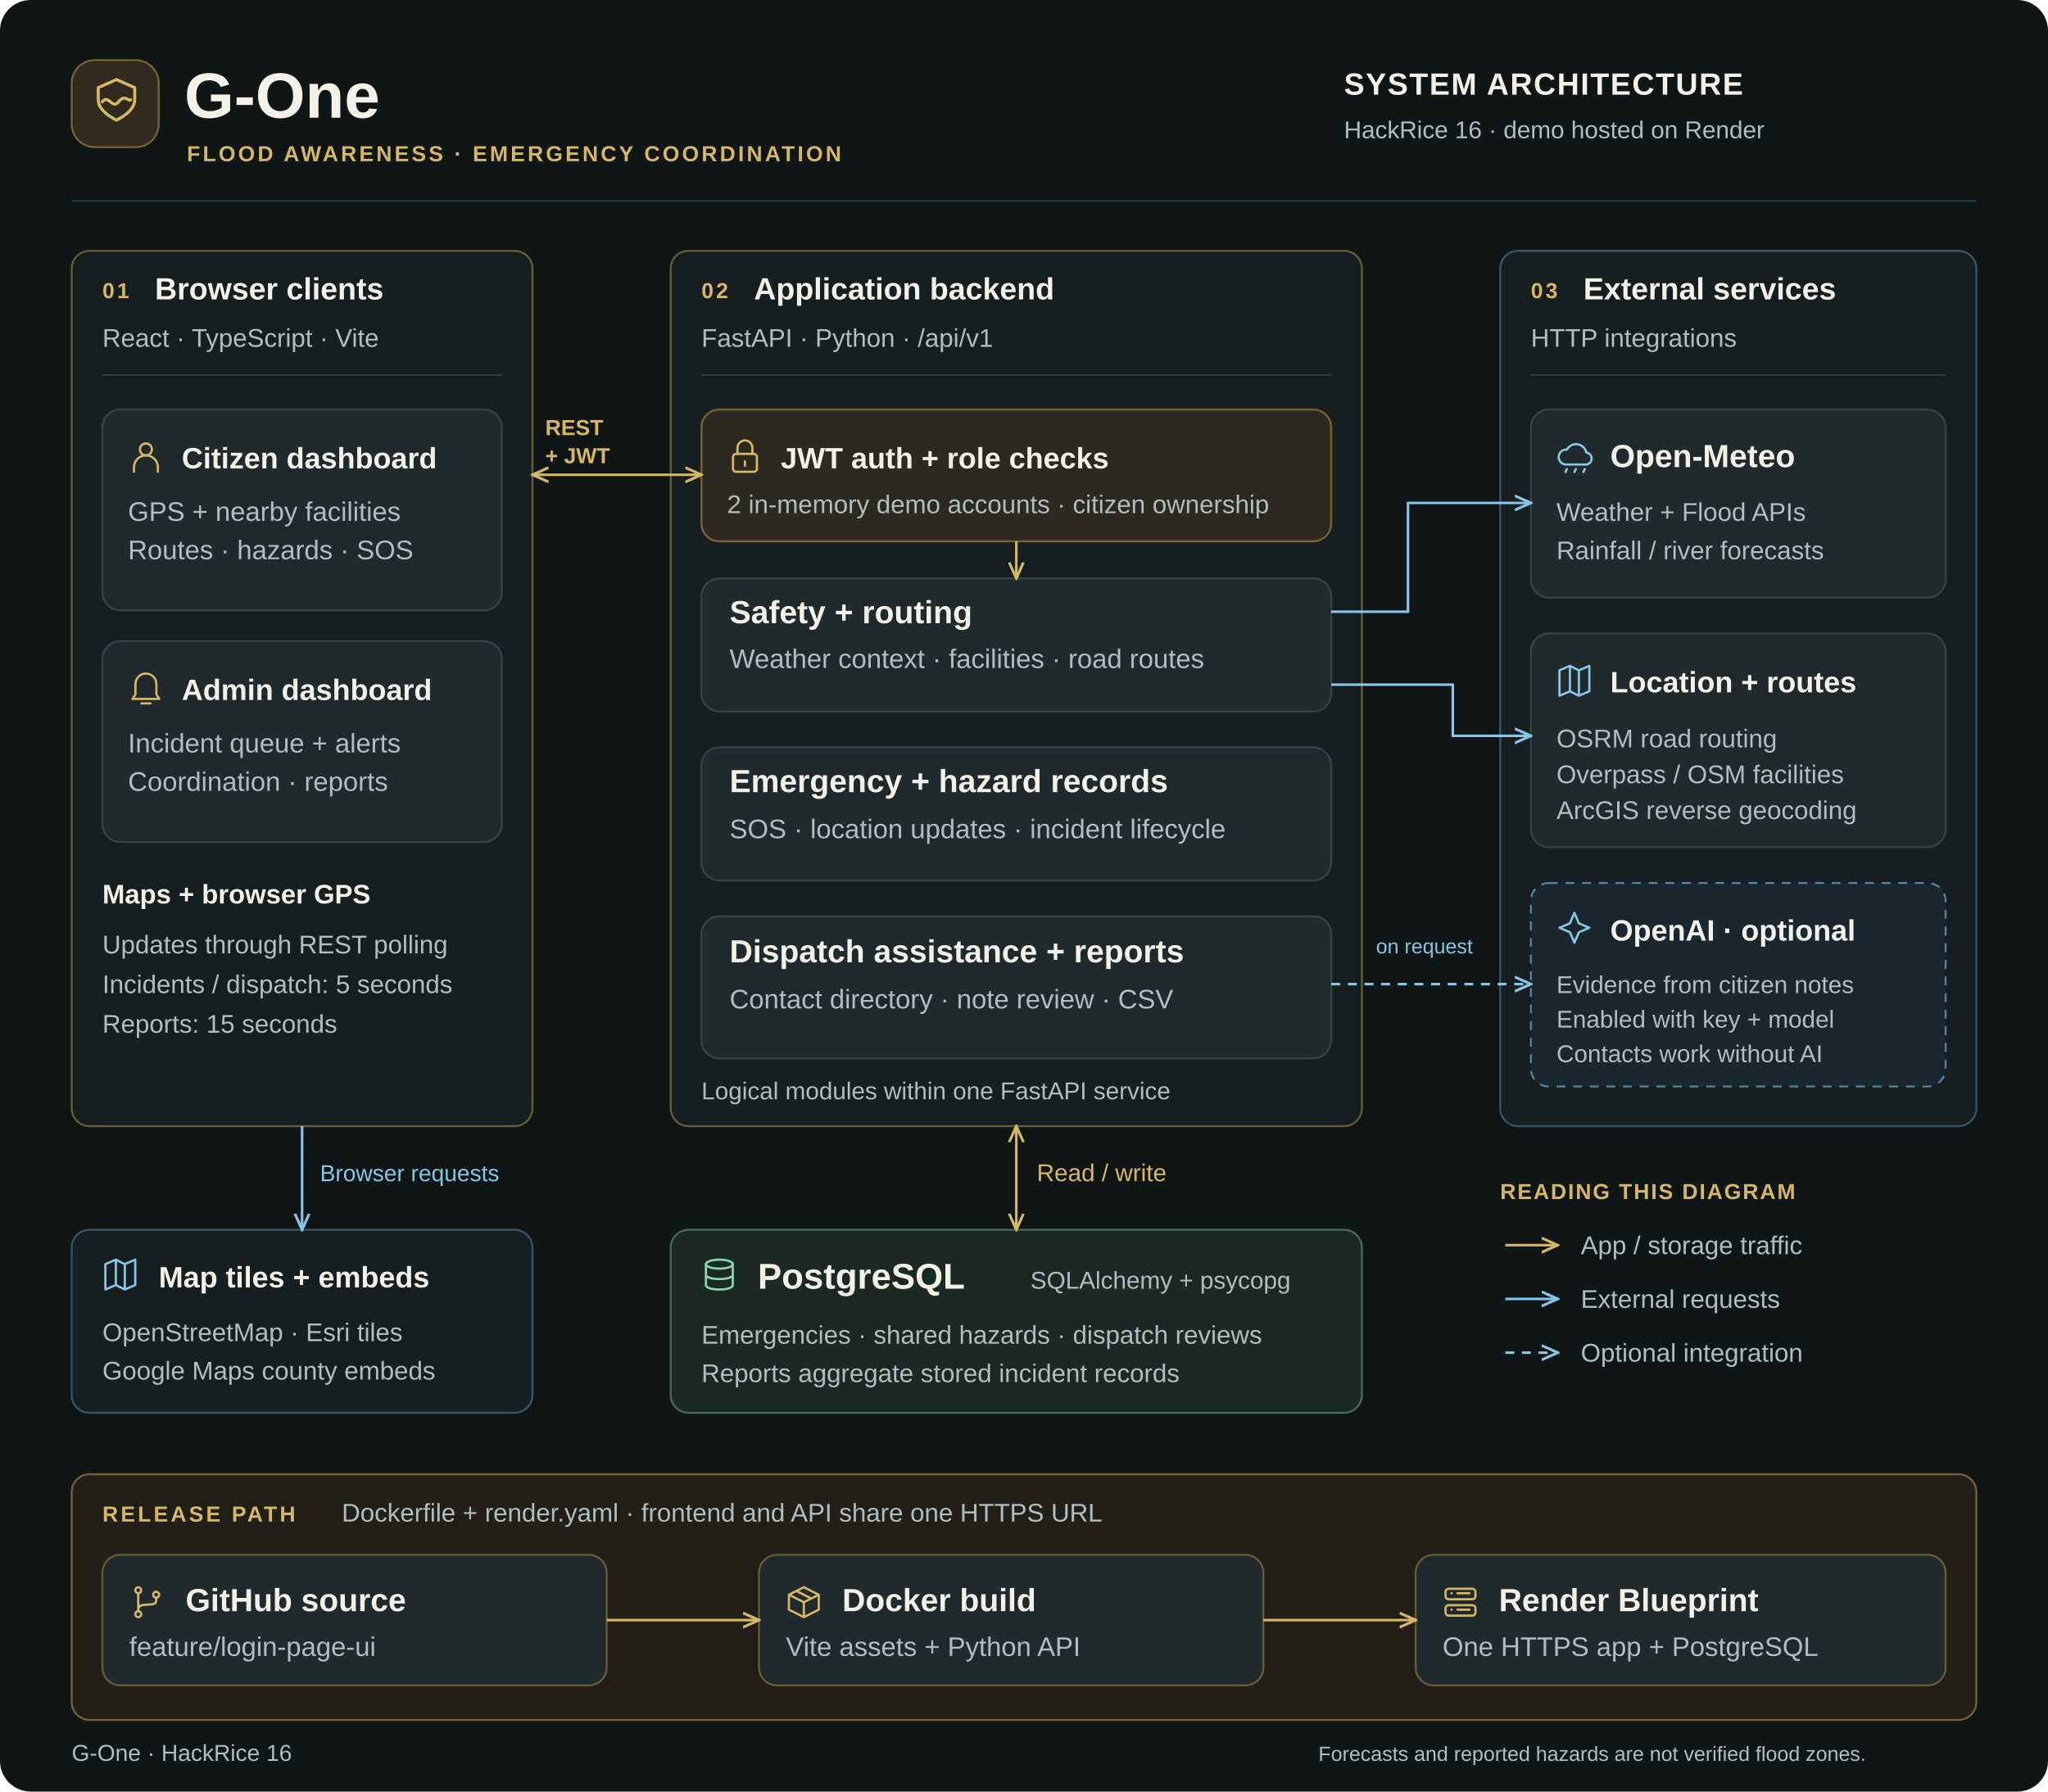
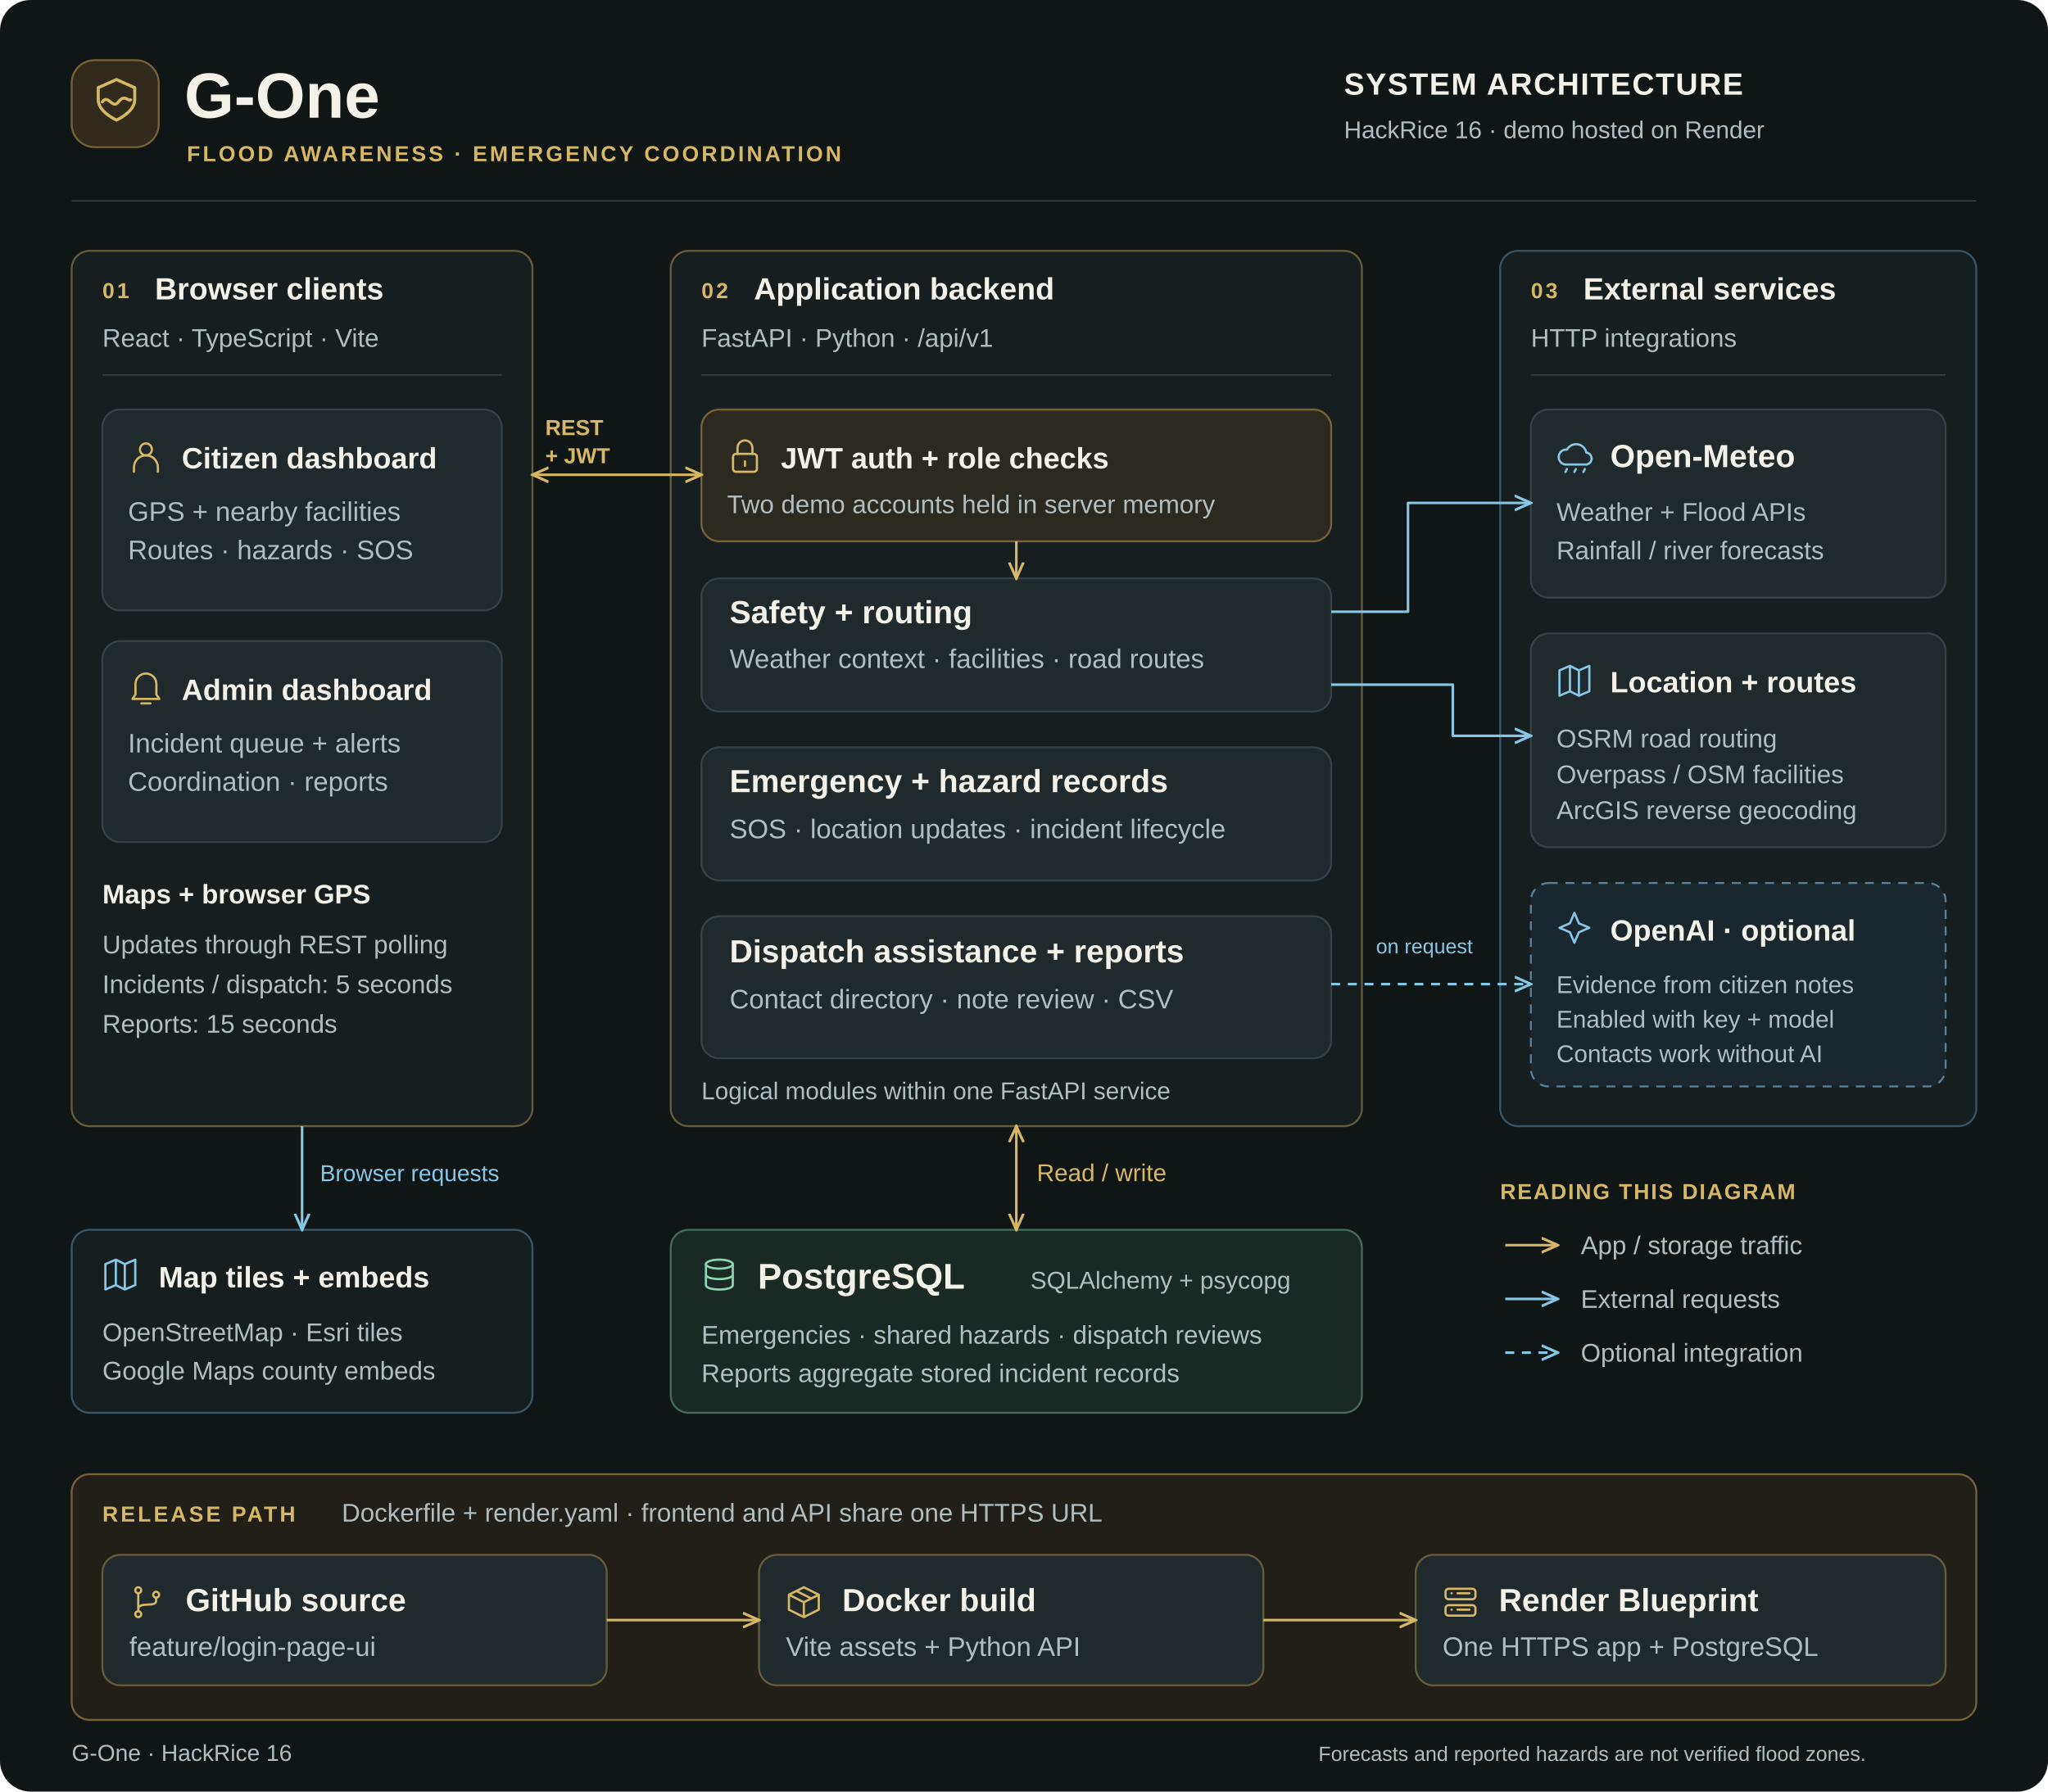
<svg xmlns="http://www.w3.org/2000/svg" width="1600" height="1400" viewBox="0 0 1600 1400" role="img" aria-labelledby="title desc">
  <defs>
    <marker id="arrow" viewBox="0 0 10 10" refX="9" refY="5" markerWidth="7" markerHeight="7" orient="auto-start-reverse">
      <path d="M 0 1 L 9 5 L 0 9" fill="none" stroke="#d6b765" stroke-width="1.5" />
    </marker>
    <marker id="blue-arrow" viewBox="0 0 10 10" refX="9" refY="5" markerWidth="7" markerHeight="7" orient="auto-start-reverse">
      <path d="M 0 1 L 9 5 L 0 9" fill="none" stroke="#87c7e6" stroke-width="1.5" />
    </marker>
  </defs>
  <rect width="1600" height="1400" rx="24" fill="#101516" />
  <g font-family="Arial, Helvetica, sans-serif">
    <rect x="56" y="47" width="68" height="68" rx="18" fill="#302b1c" stroke="#756336" stroke-width="1.5" />
    <g transform="translate(72 59) scale(1.583333)" fill="none" stroke="#d6b765" stroke-width="1.5" stroke-linecap="round" stroke-linejoin="round">
      <path d="M12 2 21 6v6c0 6-9 10-9 10S3 18 3 12V6z" />
      <path d="M5 13c3-4 5 4 8 0s5 0 6-1" />
    </g>
    <text x="144" y="92" font-size="50" font-weight="700" fill="#f4f1e9">G-One</text>
    <text x="146" y="126" font-size="17" font-weight="700" fill="#d6b765" letter-spacing="2">FLOOD AWARENESS · EMERGENCY COORDINATION</text>
    <text x="1050" y="74" font-size="24" font-weight="700" fill="#f4f1e9" letter-spacing="1">SYSTEM ARCHITECTURE</text>
    <text x="1050" y="108" font-size="19" font-weight="400" fill="#b0bec1">HackRice 16 · demo hosted on Render</text>
    <path d="M56 157H1544" stroke="#354247" />
    <rect x="56" y="196" width="360" height="684" rx="14" fill="#171e20" stroke="#665c3c" stroke-width="1.5" />
    <rect x="524" y="196" width="540" height="684" rx="14" fill="#171e20" stroke="#665c3c" stroke-width="1.5" />
    <rect x="1172" y="196" width="372" height="684" rx="14" fill="#171e20" stroke="#385565" stroke-width="1.5" />
    <text x="80" y="233" font-size="17" font-weight="700" fill="#d6b765" letter-spacing="2">01</text>
    <text x="121" y="234" font-size="24" font-weight="700" fill="#f4f1e9">Browser clients</text>
    <text x="80" y="271" font-size="20" font-weight="400" fill="#b0bec1">React · TypeScript · Vite</text>
    <path d="M80 293H392" stroke="#354247" />
    <text x="548" y="233" font-size="17" font-weight="700" fill="#d6b765" letter-spacing="2">02</text>
    <text x="589" y="234" font-size="24" font-weight="700" fill="#f4f1e9">Application backend</text>
    <text x="548" y="271" font-size="20" font-weight="400" fill="#b0bec1">FastAPI · Python · /api/v1</text>
    <path d="M548 293H1040" stroke="#354247" />
    <text x="1196" y="233" font-size="17" font-weight="700" fill="#d6b765" letter-spacing="2">03</text>
    <text x="1237" y="234" font-size="24" font-weight="700" fill="#f4f1e9">External services</text>
    <text x="1196" y="271" font-size="20" font-weight="400" fill="#b0bec1">HTTP integrations</text>
    <path d="M1196 293H1520" stroke="#354247" />
    <rect x="80" y="320" width="312" height="157" rx="14" fill="#20292c" stroke="#354247" stroke-width="1.5" />
    <g transform="translate(100 343) scale(1.166667)" fill="none" stroke="#d6b765" stroke-width="1.5" stroke-linecap="round" stroke-linejoin="round">
      <circle cx="12" cy="7" r="4" />
      <path d="M4 22v-3a8 8 0 0 1 16 0v3" />
    </g>
    <text x="142" y="366" font-size="23" font-weight="700" fill="#f4f1e9">Citizen dashboard</text>
    <text x="100" y="407" font-size="21" font-weight="400" fill="#b0bec1">GPS + nearby facilities</text>
    <text x="100" y="437" font-size="21" font-weight="400" fill="#b0bec1">Routes · hazards · SOS</text>
    <rect x="80" y="501" width="312" height="157" rx="14" fill="#20292c" stroke="#354247" stroke-width="1.5" />
    <g transform="translate(100 524) scale(1.166667)" fill="none" stroke="#d6b765" stroke-width="1.5" stroke-linecap="round" stroke-linejoin="round">
      <path d="M5 16V9a7 7 0 0 1 14 0v7l2 3H3zM9 22h6" />
    </g>
    <text x="142" y="547" font-size="23" font-weight="700" fill="#f4f1e9">Admin dashboard</text>
    <text x="100" y="588" font-size="21" font-weight="400" fill="#b0bec1">Incident queue + alerts</text>
    <text x="100" y="618" font-size="21" font-weight="400" fill="#b0bec1">Coordination · reports</text>
    <text x="80" y="706" font-size="21" font-weight="700" fill="#f4f1e9">Maps + browser GPS</text>
    <text x="80" y="745" font-size="20" font-weight="400" fill="#b0bec1">Updates through REST polling</text>
    <text x="80" y="776" font-size="20" font-weight="400" fill="#b0bec1">Incidents / dispatch: 5 seconds</text>
    <text x="80" y="807" font-size="20" font-weight="400" fill="#b0bec1">Reports: 15 seconds</text>
    <rect x="548" y="320" width="492" height="103" rx="14" fill="#2c2a20" stroke="#756336" stroke-width="1.5" />
    <g transform="translate(568 343) scale(1.166667)" fill="none" stroke="#d6b765" stroke-width="1.5" stroke-linecap="round" stroke-linejoin="round">
      <rect x="4" y="10" width="16" height="12" rx="2" />
      <path d="M7 10V6a5 5 0 0 1 10 0v4M12 15v3" />
    </g>
    <text x="610" y="366" font-size="23" font-weight="700" fill="#f4f1e9">JWT auth + role checks</text>
-     <text x="568" y="401" font-size="20" font-weight="400" fill="#b0bec1">2 in-memory demo accounts · citizen ownership</text>
+     <text x="568" y="401" font-size="20" font-weight="400" fill="#b0bec1">Two demo accounts held in server memory</text>
    <rect x="548" y="452" width="492" height="104" rx="14" fill="#20292c" stroke="#354247" stroke-width="1.5" />
    <text x="570" y="487" font-size="25" font-weight="700" fill="#f4f1e9">Safety + routing</text>
    <text x="570" y="522" font-size="21" font-weight="400" fill="#b0bec1">Weather context · facilities · road routes</text>
    <rect x="548" y="584" width="492" height="104" rx="14" fill="#20292c" stroke="#354247" stroke-width="1.5" />
    <text x="570" y="619" font-size="25" font-weight="700" fill="#f4f1e9">Emergency + hazard records</text>
    <text x="570" y="655" font-size="21" font-weight="400" fill="#b0bec1">SOS · location updates · incident lifecycle</text>
    <rect x="548" y="716" width="492" height="111" rx="14" fill="#20292c" stroke="#354247" stroke-width="1.5" />
    <text x="570" y="752" font-size="25" font-weight="700" fill="#f4f1e9">Dispatch assistance + reports</text>
    <text x="570" y="788" font-size="21" font-weight="400" fill="#b0bec1">Contact directory · note review · CSV</text>
    <text x="548" y="859" font-size="19" font-weight="400" fill="#b0bec1">Logical modules within one FastAPI service</text>
    <rect x="1196" y="320" width="324" height="147" rx="14" fill="#20292c" stroke="#354247" stroke-width="1.5" />
    <g transform="translate(1216 342) scale(1.166667)" fill="none" stroke="#87c7e6" stroke-width="1.5" stroke-linecap="round" stroke-linejoin="round">
      <path d="M6 18a5 5 0 1 1 1-10 7 7 0 0 1 13 2 4 4 0 0 1-1 8zM7 21l-1 2M13 21l-1 2M19 21l-1 2" />
    </g>
    <text x="1258" y="365" font-size="25" font-weight="700" fill="#f4f1e9">Open-Meteo</text>
    <text x="1216" y="407" font-size="20" font-weight="400" fill="#b0bec1">Weather + Flood APIs</text>
    <text x="1216" y="437" font-size="20" font-weight="400" fill="#b0bec1">Rainfall / river forecasts</text>
    <rect x="1196" y="495" width="324" height="167" rx="14" fill="#20292c" stroke="#354247" stroke-width="1.5" />
    <g transform="translate(1216 518) scale(1.166667)" fill="none" stroke="#87c7e6" stroke-width="1.5" stroke-linecap="round" stroke-linejoin="round">
      <path d="m2 5 7-3 6 3 7-3v17l-7 3-6-3-7 3zM9 2v17M15 5v17" />
    </g>
    <text x="1258" y="541" font-size="23" font-weight="700" fill="#f4f1e9">Location + routes</text>
    <text x="1216" y="584" font-size="20" font-weight="400" fill="#b0bec1">OSRM road routing</text>
    <text x="1216" y="612" font-size="20" font-weight="400" fill="#b0bec1">Overpass / OSM facilities</text>
    <text x="1216" y="640" font-size="20" font-weight="400" fill="#b0bec1">ArcGIS reverse geocoding</text>
    <rect x="1196" y="690" width="324" height="159" rx="14" fill="#1b272e" stroke="#54839b" stroke-width="1.5" stroke-dasharray="7 6" />
    <g transform="translate(1216 711) scale(1.166667)" fill="none" stroke="#87c7e6" stroke-width="1.5" stroke-linecap="round" stroke-linejoin="round">
      <path d="m12 2 3 7 7 3-7 3-3 7-3-7-7-3 7-3z" />
    </g>
    <text x="1258" y="735" font-size="23" font-weight="700" fill="#f4f1e9">OpenAI · optional</text>
    <text x="1216" y="776" font-size="19" font-weight="400" fill="#b0bec1">Evidence from citizen notes</text>
    <text x="1216" y="803" font-size="19" font-weight="400" fill="#b0bec1">Enabled with key + model</text>
    <text x="1216" y="830" font-size="19" font-weight="400" fill="#b0bec1">Contacts work without AI</text>
    <path d="M416 371 H548" fill="none" stroke="#d6b765" stroke-width="2" stroke-linejoin="round" marker-end="url(#arrow)" marker-start="url(#arrow)" />
    <text x="426" y="340" font-size="17" font-weight="700" fill="#d6b765">REST</text>
    <text x="426" y="362" font-size="17" font-weight="700" fill="#d6b765">+ JWT</text>
    <path d="M794 423 V452" fill="none" stroke="#d6b765" stroke-width="2" stroke-linejoin="round" marker-end="url(#arrow)" />
    <path d="M1040 478 H1100 V393 H1196" fill="none" stroke="#87c7e6" stroke-width="2" stroke-linejoin="round" marker-end="url(#blue-arrow)" />
    <path d="M1040 535 H1135 V575 H1196" fill="none" stroke="#87c7e6" stroke-width="2" stroke-linejoin="round" marker-end="url(#blue-arrow)" />
    <path d="M1040 769 H1196" fill="none" stroke="#87c7e6" stroke-width="2" stroke-linejoin="round" marker-end="url(#blue-arrow)" stroke-dasharray="7 6" />
    <text x="1075" y="745" font-size="16" font-weight="400" fill="#87c7e6">on request</text>
    <rect x="56" y="961" width="360" height="143" rx="14" fill="#171e20" stroke="#385565" stroke-width="1.5" />
    <g transform="translate(80 982) scale(1.166667)" fill="none" stroke="#87c7e6" stroke-width="1.5" stroke-linecap="round" stroke-linejoin="round">
      <path d="m2 5 7-3 6 3 7-3v17l-7 3-6-3-7 3zM9 2v17M15 5v17" />
    </g>
    <text x="124" y="1006" font-size="23" font-weight="700" fill="#f4f1e9">Map tiles + embeds</text>
    <text x="80" y="1048" font-size="20" font-weight="400" fill="#b0bec1">OpenStreetMap · Esri tiles</text>
    <text x="80" y="1078" font-size="20" font-weight="400" fill="#b0bec1">Google Maps county embeds</text>
    <path d="M236 880 V961" fill="none" stroke="#87c7e6" stroke-width="2" stroke-linejoin="round" marker-end="url(#blue-arrow)" />
    <text x="250" y="923" font-size="18" font-weight="400" fill="#87c7e6">Browser requests</text>
    <rect x="524" y="961" width="540" height="143" rx="14" fill="#1b2924" stroke="#456c58" stroke-width="1.5" />
    <g transform="translate(548 982) scale(1.166667)" fill="none" stroke="#8dd4b0" stroke-width="1.5" stroke-linecap="round" stroke-linejoin="round">
      <ellipse cx="12" cy="5" rx="9" ry="3" />
      <path d="M3 5v14c0 4 18 4 18 0V5M3 12c0 4 18 4 18 0" />
    </g>
    <text x="592" y="1007" font-size="28" font-weight="700" fill="#f4f1e9">PostgreSQL</text>
    <text x="805" y="1007" font-size="19" font-weight="400" fill="#b0bec1">SQLAlchemy + psycopg</text>
    <text x="548" y="1050" font-size="20" font-weight="400" fill="#b0bec1">Emergencies · shared hazards · dispatch reviews</text>
    <text x="548" y="1080" font-size="20" font-weight="400" fill="#b0bec1">Reports aggregate stored incident records</text>
    <path d="M794 880 V961" fill="none" stroke="#d6b765" stroke-width="2" stroke-linejoin="round" marker-end="url(#arrow)" marker-start="url(#arrow)" />
    <text x="810" y="923" font-size="19" font-weight="400" fill="#d6b765">Read / write</text>
    <text x="1172" y="937" font-size="17" font-weight="700" fill="#d6b765" letter-spacing="1.2">READING THIS DIAGRAM</text>
    <path d="M1176 973 H1217" fill="none" stroke="#d6b765" stroke-width="2" stroke-linejoin="round" marker-end="url(#arrow)" />
    <text x="1235" y="980" font-size="20" font-weight="400" fill="#b0bec1">App / storage traffic</text>
    <path d="M1176 1015 H1217" fill="none" stroke="#87c7e6" stroke-width="2" stroke-linejoin="round" marker-end="url(#blue-arrow)" />
    <text x="1235" y="1022" font-size="20" font-weight="400" fill="#b0bec1">External requests</text>
    <path d="M1176 1057 H1217" fill="none" stroke="#87c7e6" stroke-width="2" stroke-linejoin="round" marker-end="url(#blue-arrow)" stroke-dasharray="7 6" />
    <text x="1235" y="1064" font-size="20" font-weight="400" fill="#b0bec1">Optional integration</text>
    <rect x="56" y="1152" width="1488" height="192" rx="14" fill="#211f18" stroke="#756336" stroke-width="1.5" />
    <text x="80" y="1189" font-size="17" font-weight="700" fill="#d6b765" letter-spacing="2">RELEASE PATH</text>
    <text x="267" y="1189" font-size="20" font-weight="400" fill="#b0bec1">Dockerfile + render.yaml · frontend and API share one HTTPS URL</text>
    <rect x="80" y="1215" width="394" height="102" rx="14" fill="#20292c" stroke="#665c3c" stroke-width="1.5" />
    <g transform="translate(101 1238) scale(1.166667)" fill="none" stroke="#d6b765" stroke-width="1.5" stroke-linecap="round" stroke-linejoin="round">
      <circle cx="6" cy="4" r="2" />
      <circle cx="18" cy="7" r="2" />
      <circle cx="6" cy="20" r="2" />
      <path d="M6 6v12M18 9v2c0 5-12 0-12 6" />
    </g>
    <text x="145" y="1259" font-size="25" font-weight="700" fill="#f4f1e9">GitHub source</text>
    <text x="101" y="1294" font-size="21" font-weight="400" fill="#b0bec1">feature/login-page-ui</text>
    <rect x="593" y="1215" width="394" height="102" rx="14" fill="#20292c" stroke="#665c3c" stroke-width="1.5" />
    <g transform="translate(614 1238) scale(1.166667)" fill="none" stroke="#d6b765" stroke-width="1.5" stroke-linecap="round" stroke-linejoin="round">
      <path d="m12 2 10 5v10l-10 5-10-5V7zM2 7l10 5 10-5M12 12v10M7 4.5l10 5" />
    </g>
    <text x="658" y="1259" font-size="25" font-weight="700" fill="#f4f1e9">Docker build</text>
    <text x="614" y="1294" font-size="21" font-weight="400" fill="#b0bec1">Vite assets + Python API</text>
    <rect x="1106" y="1215" width="414" height="102" rx="14" fill="#20292c" stroke="#665c3c" stroke-width="1.5" />
    <g transform="translate(1127 1238) scale(1.166667)" fill="none" stroke="#d6b765" stroke-width="1.5" stroke-linecap="round" stroke-linejoin="round">
      <rect x="2" y="3" width="20" height="7" rx="2" />
      <rect x="2" y="14" width="20" height="7" rx="2" />
      <path d="M6 6h.1M6 17h.1M10 6h8M10 17h8" />
    </g>
    <text x="1171" y="1259" font-size="25" font-weight="700" fill="#f4f1e9">Render Blueprint</text>
    <text x="1127" y="1294" font-size="21" font-weight="400" fill="#b0bec1">One HTTPS app + PostgreSQL</text>
    <path d="M474 1266 H593" fill="none" stroke="#d6b765" stroke-width="2" stroke-linejoin="round" marker-end="url(#arrow)" />
    <path d="M987 1266 H1106" fill="none" stroke="#d6b765" stroke-width="2" stroke-linejoin="round" marker-end="url(#arrow)" />
    <text x="56" y="1376" font-size="18" font-weight="400" fill="#b0bec1">G-One · HackRice 16</text>
    <text x="1030" y="1376" font-size="16" font-weight="400" fill="#b0bec1">Forecasts and reported hazards are not verified flood zones.</text>
  </g>
</svg>
